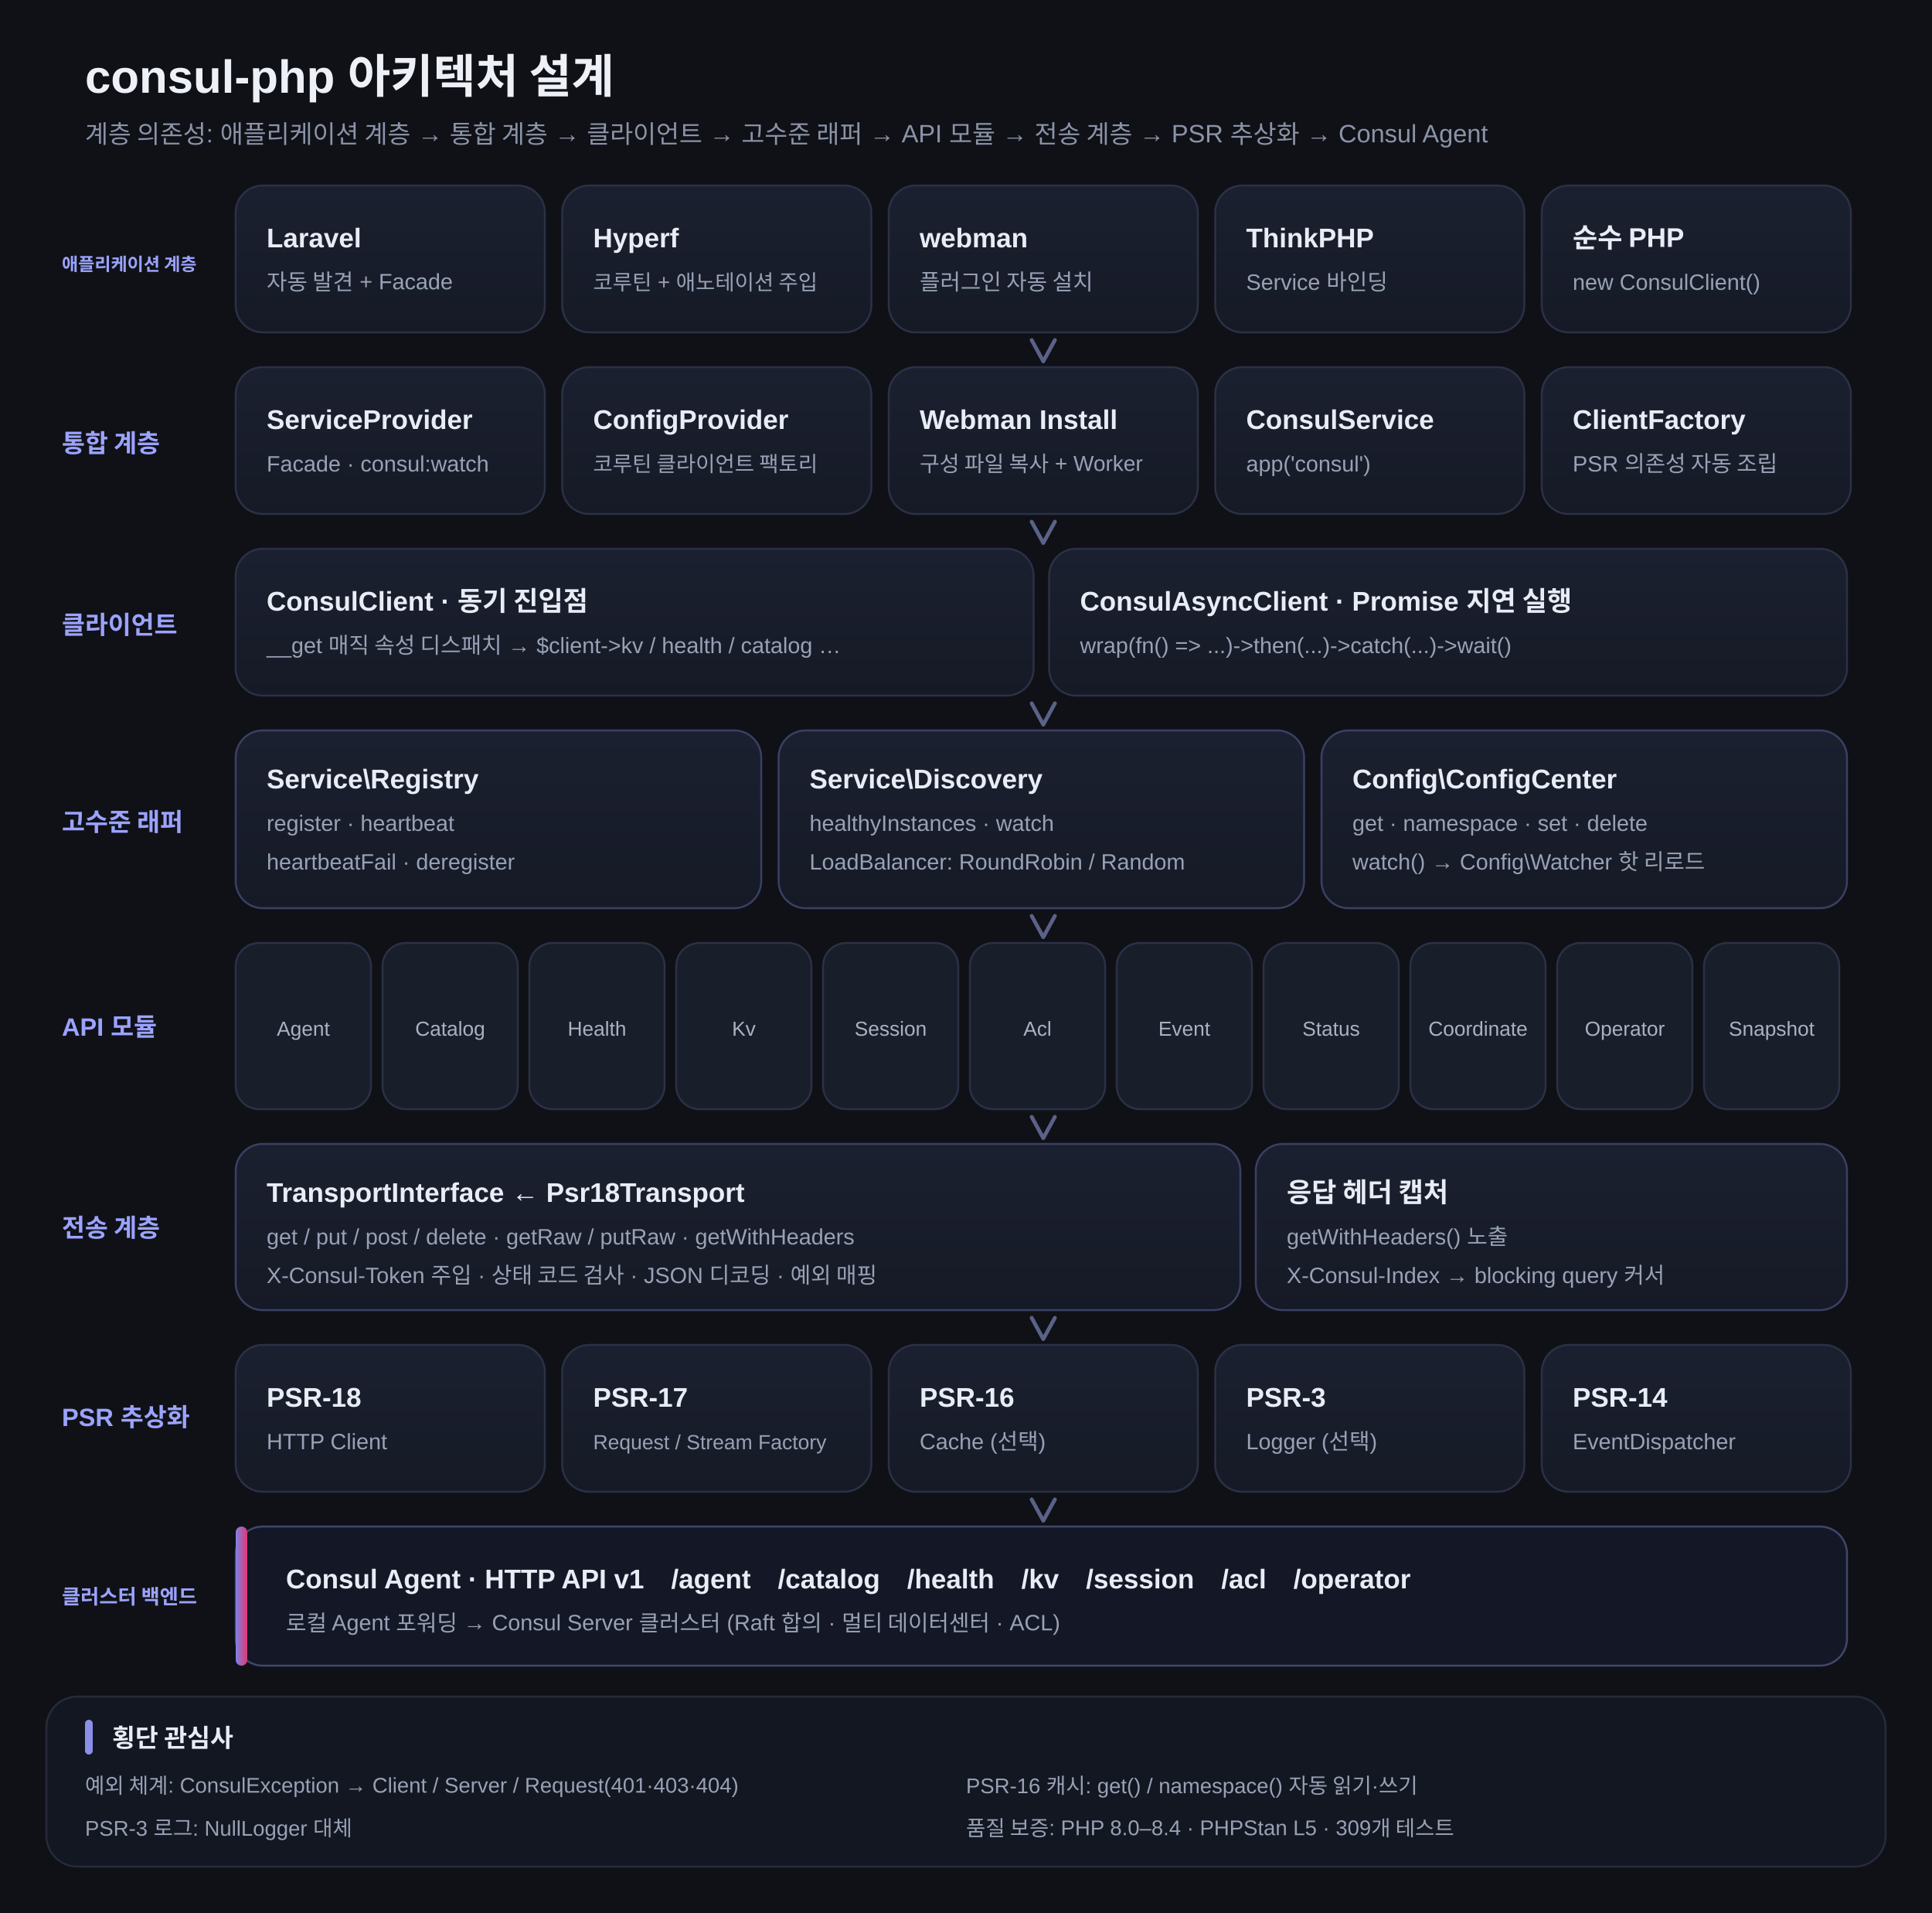
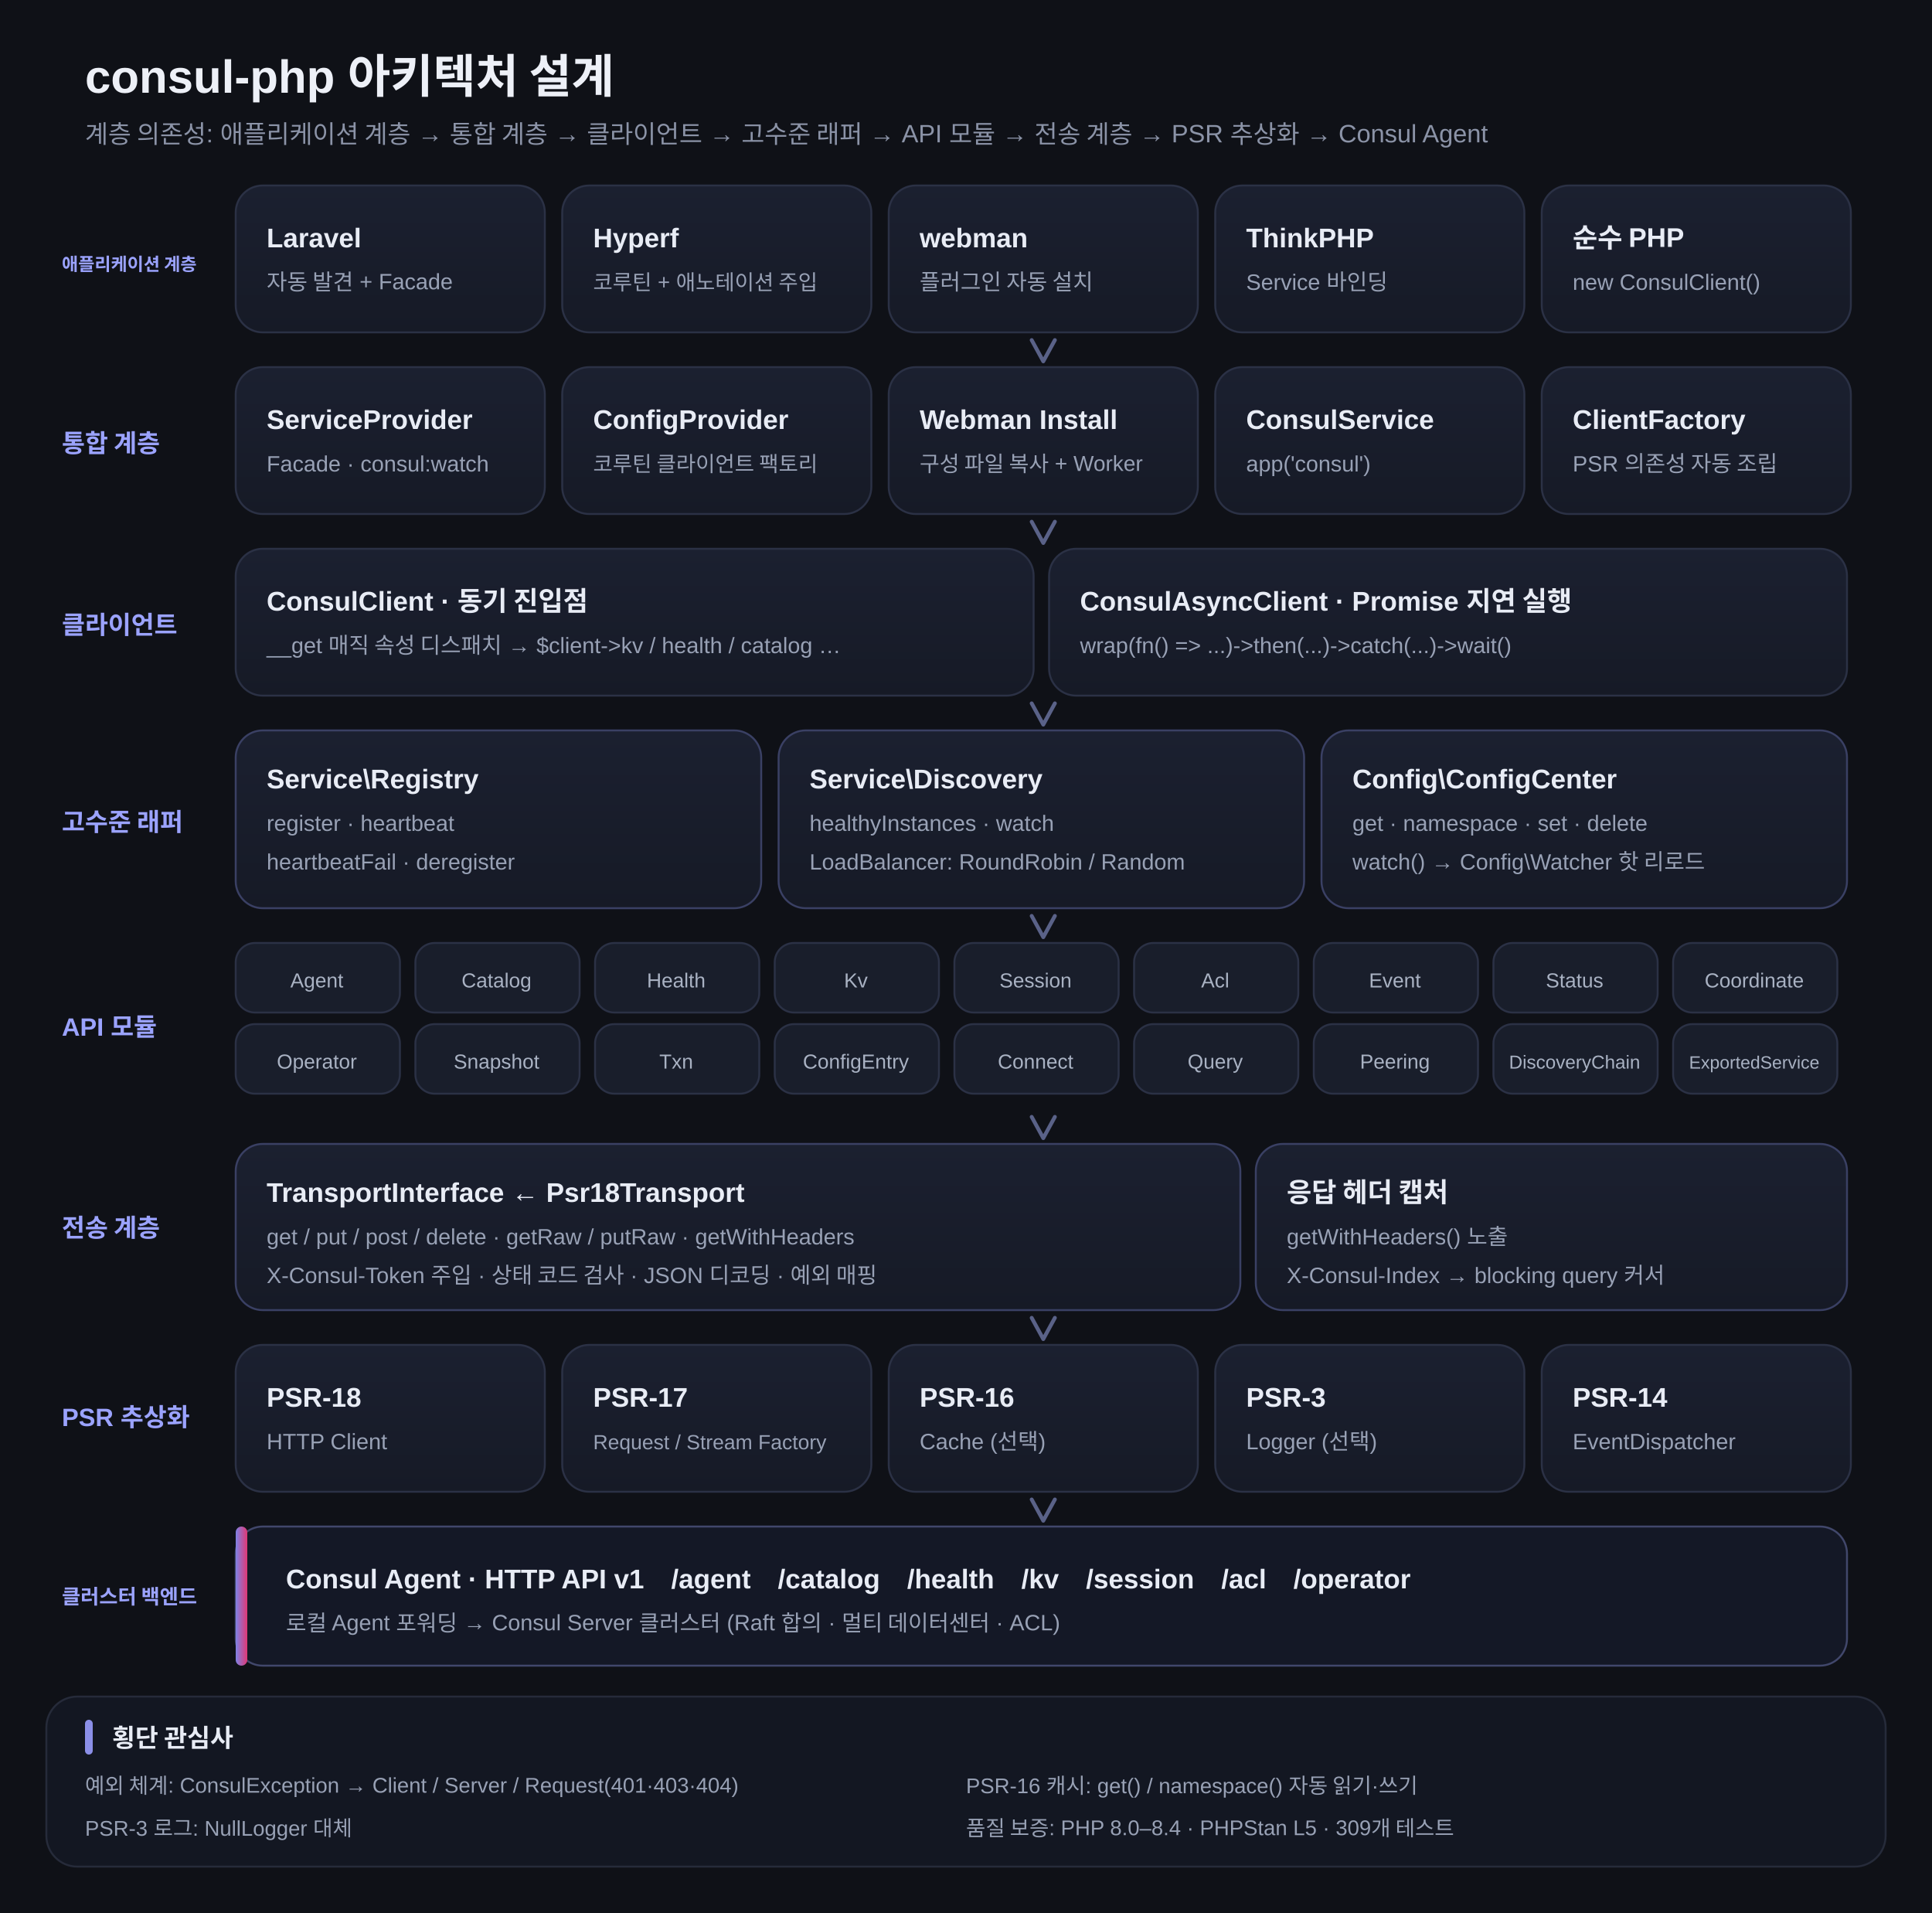
<svg xmlns="http://www.w3.org/2000/svg" width="1000" height="990" viewBox="0 0 1000 990" role="img" aria-label="consul-php 아키텍처 설계도">
  <style>
    .t { font-family: -apple-system, BlinkMacSystemFont, "Segoe UI", "Helvetica Neue", Arial, "DejaVu Sans", "Noto Sans SC", "PingFang SC", "Microsoft YaHei", sans-serif; }
    .h1 { font-size: 24px; font-weight: 700; fill: #EDF0F7; }
    .sub { font-size: 13px; fill: #8B93A7; }
    .gutter { font-size: 13px; font-weight: 600; fill: #9BA3FF; }
    .ct { font-size: 14px; font-weight: 600; fill: #E8ECF5; }
    .cs { font-size: 11.5px; fill: #98A1B5; }
    .mini { font-size: 10.5px; fill: #A9B2C3; }
    .band { font-size: 13px; font-weight: 600; fill: #E8ECF5; }
    .bands { font-size: 11px; fill: #98A1B5; }
  </style>
  <defs>
    <linearGradient id="card" x1="0" y1="0" x2="0" y2="1">
      <stop offset="0" stop-color="#1B2030" />
      <stop offset="1" stop-color="#161A26" />
    </linearGradient>
    <linearGradient id="accent" x1="0" y1="0" x2="1" y2="0">
      <stop offset="0" stop-color="#7E83E6" />
      <stop offset="1" stop-color="#E03875" />
    </linearGradient>
  </defs>
  <rect width="1000" height="990" fill="#0F1117" />
  <g class="t">
    <text class="h1" x="44" y="48">consul-php 아키텍처 설계</text>
    <text class="sub" x="44" y="74">계층 의존성: 애플리케이션 계층 → 통합 계층 → 클라이언트 → 고수준 래퍼 → API 모듈 → 전송 계층 → PSR 추상화 → Consul Agent</text>
    <text class="gutter" x="32" y="140" style="font-size:9.2px">애플리케이션 계층</text>
    <rect x="122" y="96" width="160" height="76" rx="14" fill="url(#card)" stroke="#2B3145" />
    <text class="ct" x="138" y="128">Laravel</text>
    <text class="cs" x="138" y="150">자동 발견 + Facade</text>
    <rect x="291" y="96" width="160" height="76" rx="14" fill="url(#card)" stroke="#2B3145" />
    <text class="ct" x="307" y="128">Hyperf</text>
    <text class="cs" x="307" y="150" style="font-size:11px">코루틴 + 애노테이션 주입</text>
    <rect x="460" y="96" width="160" height="76" rx="14" fill="url(#card)" stroke="#2B3145" />
    <text class="ct" x="476" y="128">webman</text>
    <text class="cs" x="476" y="150">플러그인 자동 설치</text>
    <rect x="629" y="96" width="160" height="76" rx="14" fill="url(#card)" stroke="#2B3145" />
    <text class="ct" x="645" y="128">ThinkPHP</text>
    <text class="cs" x="645" y="150">Service 바인딩</text>
    <rect x="798" y="96" width="160" height="76" rx="14" fill="url(#card)" stroke="#2B3145" />
    <text class="ct" x="814" y="128">순수 PHP</text>
    <text class="cs" x="814" y="150">new ConsulClient()</text>
    <path d="M534 176 L540 187 L546 176" fill="none" stroke="#5A6288" stroke-width="2" stroke-linecap="round" stroke-linejoin="round" />
    <text class="gutter" x="32" y="234">통합 계층</text>
    <rect x="122" y="190" width="160" height="76" rx="14" fill="url(#card)" stroke="#2B3145" />
    <text class="ct" x="138" y="222">ServiceProvider</text>
    <text class="cs" x="138" y="244">Facade · consul:watch</text>
    <rect x="291" y="190" width="160" height="76" rx="14" fill="url(#card)" stroke="#2B3145" />
    <text class="ct" x="307" y="222">ConfigProvider</text>
    <text class="cs" x="307" y="244" style="font-size:11px">코루틴 클라이언트 팩토리</text>
    <rect x="460" y="190" width="160" height="76" rx="14" fill="url(#card)" stroke="#2B3145" />
    <text class="ct" x="476" y="222">Webman Install</text>
    <text class="cs" x="476" y="244" style="font-size:11.2px">구성 파일 복사 + Worker</text>
    <rect x="629" y="190" width="160" height="76" rx="14" fill="url(#card)" stroke="#2B3145" />
    <text class="ct" x="645" y="222">ConsulService</text>
    <text class="cs" x="645" y="244">app('consul')</text>
    <rect x="798" y="190" width="160" height="76" rx="14" fill="url(#card)" stroke="#2B3145" />
    <text class="ct" x="814" y="222">ClientFactory</text>
    <text class="cs" x="814" y="244">PSR 의존성 자동 조립</text>
    <path d="M534 270 L540 281 L546 270" fill="none" stroke="#5A6288" stroke-width="2" stroke-linecap="round" stroke-linejoin="round" />
    <text class="gutter" x="32" y="328">클라이언트</text>
    <rect x="122" y="284" width="413" height="76" rx="14" fill="url(#card)" stroke="#2B3145" />
    <text class="ct" x="138" y="316">ConsulClient · 동기 진입점</text>
    <text class="cs" x="138" y="338">__get 매직 속성 디스패치 → $client-&gt;kv / health / catalog …</text>
    <rect x="543" y="284" width="413" height="76" rx="14" fill="url(#card)" stroke="#2B3145" />
    <text class="ct" x="559" y="316">ConsulAsyncClient · Promise 지연 실행</text>
    <text class="cs" x="559" y="338">wrap(fn() =&gt; ...)-&gt;then(...)-&gt;catch(...)-&gt;wait()</text>
    <path d="M534 364 L540 375 L546 364" fill="none" stroke="#5A6288" stroke-width="2" stroke-linecap="round" stroke-linejoin="round" />
    <text class="gutter" x="32" y="430">고수준 래퍼</text>
    <rect x="122" y="378" width="272" height="92" rx="14" fill="url(#card)" stroke="#3A4064" />
    <text class="ct" x="138" y="408">Service\Registry</text>
    <text class="cs" x="138" y="430">register · heartbeat</text>
    <text class="cs" x="138" y="450">heartbeatFail · deregister</text>
    <rect x="403" y="378" width="272" height="92" rx="14" fill="url(#card)" stroke="#3A4064" />
    <text class="ct" x="419" y="408">Service\Discovery</text>
    <text class="cs" x="419" y="430">healthyInstances · watch</text>
    <text class="cs" x="419" y="450">LoadBalancer: RoundRobin / Random</text>
    <rect x="684" y="378" width="272" height="92" rx="14" fill="url(#card)" stroke="#3A4064" />
    <text class="ct" x="700" y="408">Config\ConfigCenter</text>
    <text class="cs" x="700" y="430">get · namespace · set · delete</text>
    <text class="cs" x="700" y="450">watch() → Config\Watcher 핫 리로드</text>
    <path d="M534 474 L540 485 L546 474" fill="none" stroke="#5A6288" stroke-width="2" stroke-linecap="round" stroke-linejoin="round" />
    <text class="gutter" x="32" y="536">API 모듈</text>
-     <rect x="122" y="488" width="70" height="86" rx="12" fill="#191E2B" stroke="#2B3145" />
-     <text class="mini" x="157" y="536" text-anchor="middle">Agent</text>
-     <rect x="198" y="488" width="70" height="86" rx="12" fill="#191E2B" stroke="#2B3145" />
-     <text class="mini" x="233" y="536" text-anchor="middle">Catalog</text>
-     <rect x="274" y="488" width="70" height="86" rx="12" fill="#191E2B" stroke="#2B3145" />
-     <text class="mini" x="309" y="536" text-anchor="middle">Health</text>
-     <rect x="350" y="488" width="70" height="86" rx="12" fill="#191E2B" stroke="#2B3145" />
-     <text class="mini" x="385" y="536" text-anchor="middle">Kv</text>
-     <rect x="426" y="488" width="70" height="86" rx="12" fill="#191E2B" stroke="#2B3145" />
-     <text class="mini" x="461" y="536" text-anchor="middle">Session</text>
-     <rect x="502" y="488" width="70" height="86" rx="12" fill="#191E2B" stroke="#2B3145" />
-     <text class="mini" x="537" y="536" text-anchor="middle">Acl</text>
-     <rect x="578" y="488" width="70" height="86" rx="12" fill="#191E2B" stroke="#2B3145" />
-     <text class="mini" x="613" y="536" text-anchor="middle">Event</text>
-     <rect x="654" y="488" width="70" height="86" rx="12" fill="#191E2B" stroke="#2B3145" />
-     <text class="mini" x="689" y="536" text-anchor="middle">Status</text>
-     <rect x="730" y="488" width="70" height="86" rx="12" fill="#191E2B" stroke="#2B3145" />
-     <text class="mini" x="765" y="536" text-anchor="middle">Coordinate</text>
-     <rect x="806" y="488" width="70" height="86" rx="12" fill="#191E2B" stroke="#2B3145" />
-     <text class="mini" x="841" y="536" text-anchor="middle">Operator</text>
-     <rect x="882" y="488" width="70" height="86" rx="12" fill="#191E2B" stroke="#2B3145" />
-     <text class="mini" x="917" y="536" text-anchor="middle">Snapshot</text>
+     <rect x="122" y="488" width="85" height="36" rx="10" fill="#191E2B" stroke="#2B3145" />
+     <text class="mini" x="164" y="511" text-anchor="middle">Agent</text>
+     <rect x="215" y="488" width="85" height="36" rx="10" fill="#191E2B" stroke="#2B3145" />
+     <text class="mini" x="257" y="511" text-anchor="middle">Catalog</text>
+     <rect x="308" y="488" width="85" height="36" rx="10" fill="#191E2B" stroke="#2B3145" />
+     <text class="mini" x="350" y="511" text-anchor="middle">Health</text>
+     <rect x="401" y="488" width="85" height="36" rx="10" fill="#191E2B" stroke="#2B3145" />
+     <text class="mini" x="443" y="511" text-anchor="middle">Kv</text>
+     <rect x="494" y="488" width="85" height="36" rx="10" fill="#191E2B" stroke="#2B3145" />
+     <text class="mini" x="536" y="511" text-anchor="middle">Session</text>
+     <rect x="587" y="488" width="85" height="36" rx="10" fill="#191E2B" stroke="#2B3145" />
+     <text class="mini" x="629" y="511" text-anchor="middle">Acl</text>
+     <rect x="680" y="488" width="85" height="36" rx="10" fill="#191E2B" stroke="#2B3145" />
+     <text class="mini" x="722" y="511" text-anchor="middle">Event</text>
+     <rect x="773" y="488" width="85" height="36" rx="10" fill="#191E2B" stroke="#2B3145" />
+     <text class="mini" x="815" y="511" text-anchor="middle">Status</text>
+     <rect x="866" y="488" width="85" height="36" rx="10" fill="#191E2B" stroke="#2B3145" />
+     <text class="mini" x="908" y="511" text-anchor="middle">Coordinate</text>
+     <rect x="122" y="530" width="85" height="36" rx="10" fill="#191E2B" stroke="#2B3145" />
+     <text class="mini" x="164" y="553" text-anchor="middle">Operator</text>
+     <rect x="215" y="530" width="85" height="36" rx="10" fill="#191E2B" stroke="#2B3145" />
+     <text class="mini" x="257" y="553" text-anchor="middle">Snapshot</text>
+     <rect x="308" y="530" width="85" height="36" rx="10" fill="#191E2B" stroke="#2B3145" />
+     <text class="mini" x="350" y="553" text-anchor="middle">Txn</text>
+     <rect x="401" y="530" width="85" height="36" rx="10" fill="#191E2B" stroke="#2B3145" />
+     <text class="mini" x="443" y="553" text-anchor="middle">ConfigEntry</text>
+     <rect x="494" y="530" width="85" height="36" rx="10" fill="#191E2B" stroke="#2B3145" />
+     <text class="mini" x="536" y="553" text-anchor="middle">Connect</text>
+     <rect x="587" y="530" width="85" height="36" rx="10" fill="#191E2B" stroke="#2B3145" />
+     <text class="mini" x="629" y="553" text-anchor="middle">Query</text>
+     <rect x="680" y="530" width="85" height="36" rx="10" fill="#191E2B" stroke="#2B3145" />
+     <text class="mini" x="722" y="553" text-anchor="middle">Peering</text>
+     <rect x="773" y="530" width="85" height="36" rx="10" fill="#191E2B" stroke="#2B3145" />
+     <text class="mini" x="815" y="553" text-anchor="middle" style="font-size:9.7px">DiscoveryChain</text>
+     <rect x="866" y="530" width="85" height="36" rx="10" fill="#191E2B" stroke="#2B3145" />
+     <text class="mini" x="908" y="553" text-anchor="middle" style="font-size:9.2px">ExportedService</text>
    <path d="M534 578 L540 589 L546 578" fill="none" stroke="#5A6288" stroke-width="2" stroke-linecap="round" stroke-linejoin="round" />
    <text class="gutter" x="32" y="640">전송 계층</text>
    <rect x="122" y="592" width="520" height="86" rx="14" fill="url(#card)" stroke="#3A4064" />
    <text class="ct" x="138" y="622">TransportInterface ← Psr18Transport</text>
    <text class="cs" x="138" y="644">get / put / post / delete · getRaw / putRaw · getWithHeaders</text>
    <text class="cs" x="138" y="664">X-Consul-Token 주입 · 상태 코드 검사 · JSON 디코딩 · 예외 매핑</text>
    <rect x="650" y="592" width="306" height="86" rx="14" fill="url(#card)" stroke="#3A4064" />
    <text class="ct" x="666" y="622">응답 헤더 캡처</text>
    <text class="cs" x="666" y="644">getWithHeaders() 노출</text>
    <text class="cs" x="666" y="664">X-Consul-Index → blocking query 커서</text>
    <path d="M534 682 L540 693 L546 682" fill="none" stroke="#5A6288" stroke-width="2" stroke-linecap="round" stroke-linejoin="round" />
    <text class="gutter" x="32" y="738">PSR 추상화</text>
    <rect x="122" y="696" width="160" height="76" rx="14" fill="url(#card)" stroke="#2B3145" />
    <text class="ct" x="138" y="728">PSR-18</text>
    <text class="cs" x="138" y="750">HTTP Client</text>
    <rect x="291" y="696" width="160" height="76" rx="14" fill="url(#card)" stroke="#2B3145" />
    <text class="ct" x="307" y="728">PSR-17</text>
    <text class="cs" x="307" y="750" style="font-size:10.6px">Request / Stream Factory</text>
    <rect x="460" y="696" width="160" height="76" rx="14" fill="url(#card)" stroke="#2B3145" />
    <text class="ct" x="476" y="728">PSR-16</text>
    <text class="cs" x="476" y="750">Cache (선택)</text>
    <rect x="629" y="696" width="160" height="76" rx="14" fill="url(#card)" stroke="#2B3145" />
    <text class="ct" x="645" y="728">PSR-3</text>
    <text class="cs" x="645" y="750">Logger (선택)</text>
    <rect x="798" y="696" width="160" height="76" rx="14" fill="url(#card)" stroke="#2B3145" />
    <text class="ct" x="814" y="728">PSR-14</text>
    <text class="cs" x="814" y="750">EventDispatcher</text>
    <path d="M534 776 L540 787 L546 776" fill="none" stroke="#5A6288" stroke-width="2" stroke-linecap="round" stroke-linejoin="round" />
    <text class="gutter" x="32" y="830" style="font-size:10.5px">클러스터 백엔드</text>
    <rect x="122" y="790" width="834" height="72" rx="14" fill="#141826" stroke="#41476B" />
    <rect x="122" y="790" width="6" height="72" rx="3" fill="url(#accent)" />
    <text class="ct" x="148" y="822">Consul Agent · HTTP API v1　/agent　/catalog　/health　/kv　/session　/acl　/operator</text>
    <text class="cs" x="148" y="844">로컬 Agent 포워딩 → Consul Server 클러스터 (Raft 합의 · 멀티 데이터센터 · ACL)</text>
    <rect x="24" y="878" width="952" height="88" rx="16" fill="#131722" stroke="#262B3A" />
    <rect x="44" y="890" width="4" height="18" rx="2" fill="#8B8FE8" />
    <text class="band" x="58" y="904">횡단 관심사</text>
    <text class="bands" x="44" y="928">예외 체계: ConsulException → Client / Server / Request(401·403·404)</text>
    <text class="bands" x="500" y="928">PSR-16 캐시: get() / namespace() 자동 읽기·쓰기</text>
    <text class="bands" x="44" y="950">PSR-3 로그: NullLogger 대체</text>
    <text class="bands" x="500" y="950">품질 보증: PHP 8.0–8.4 · PHPStan L5 · 309개 테스트</text>
  </g>
</svg>
